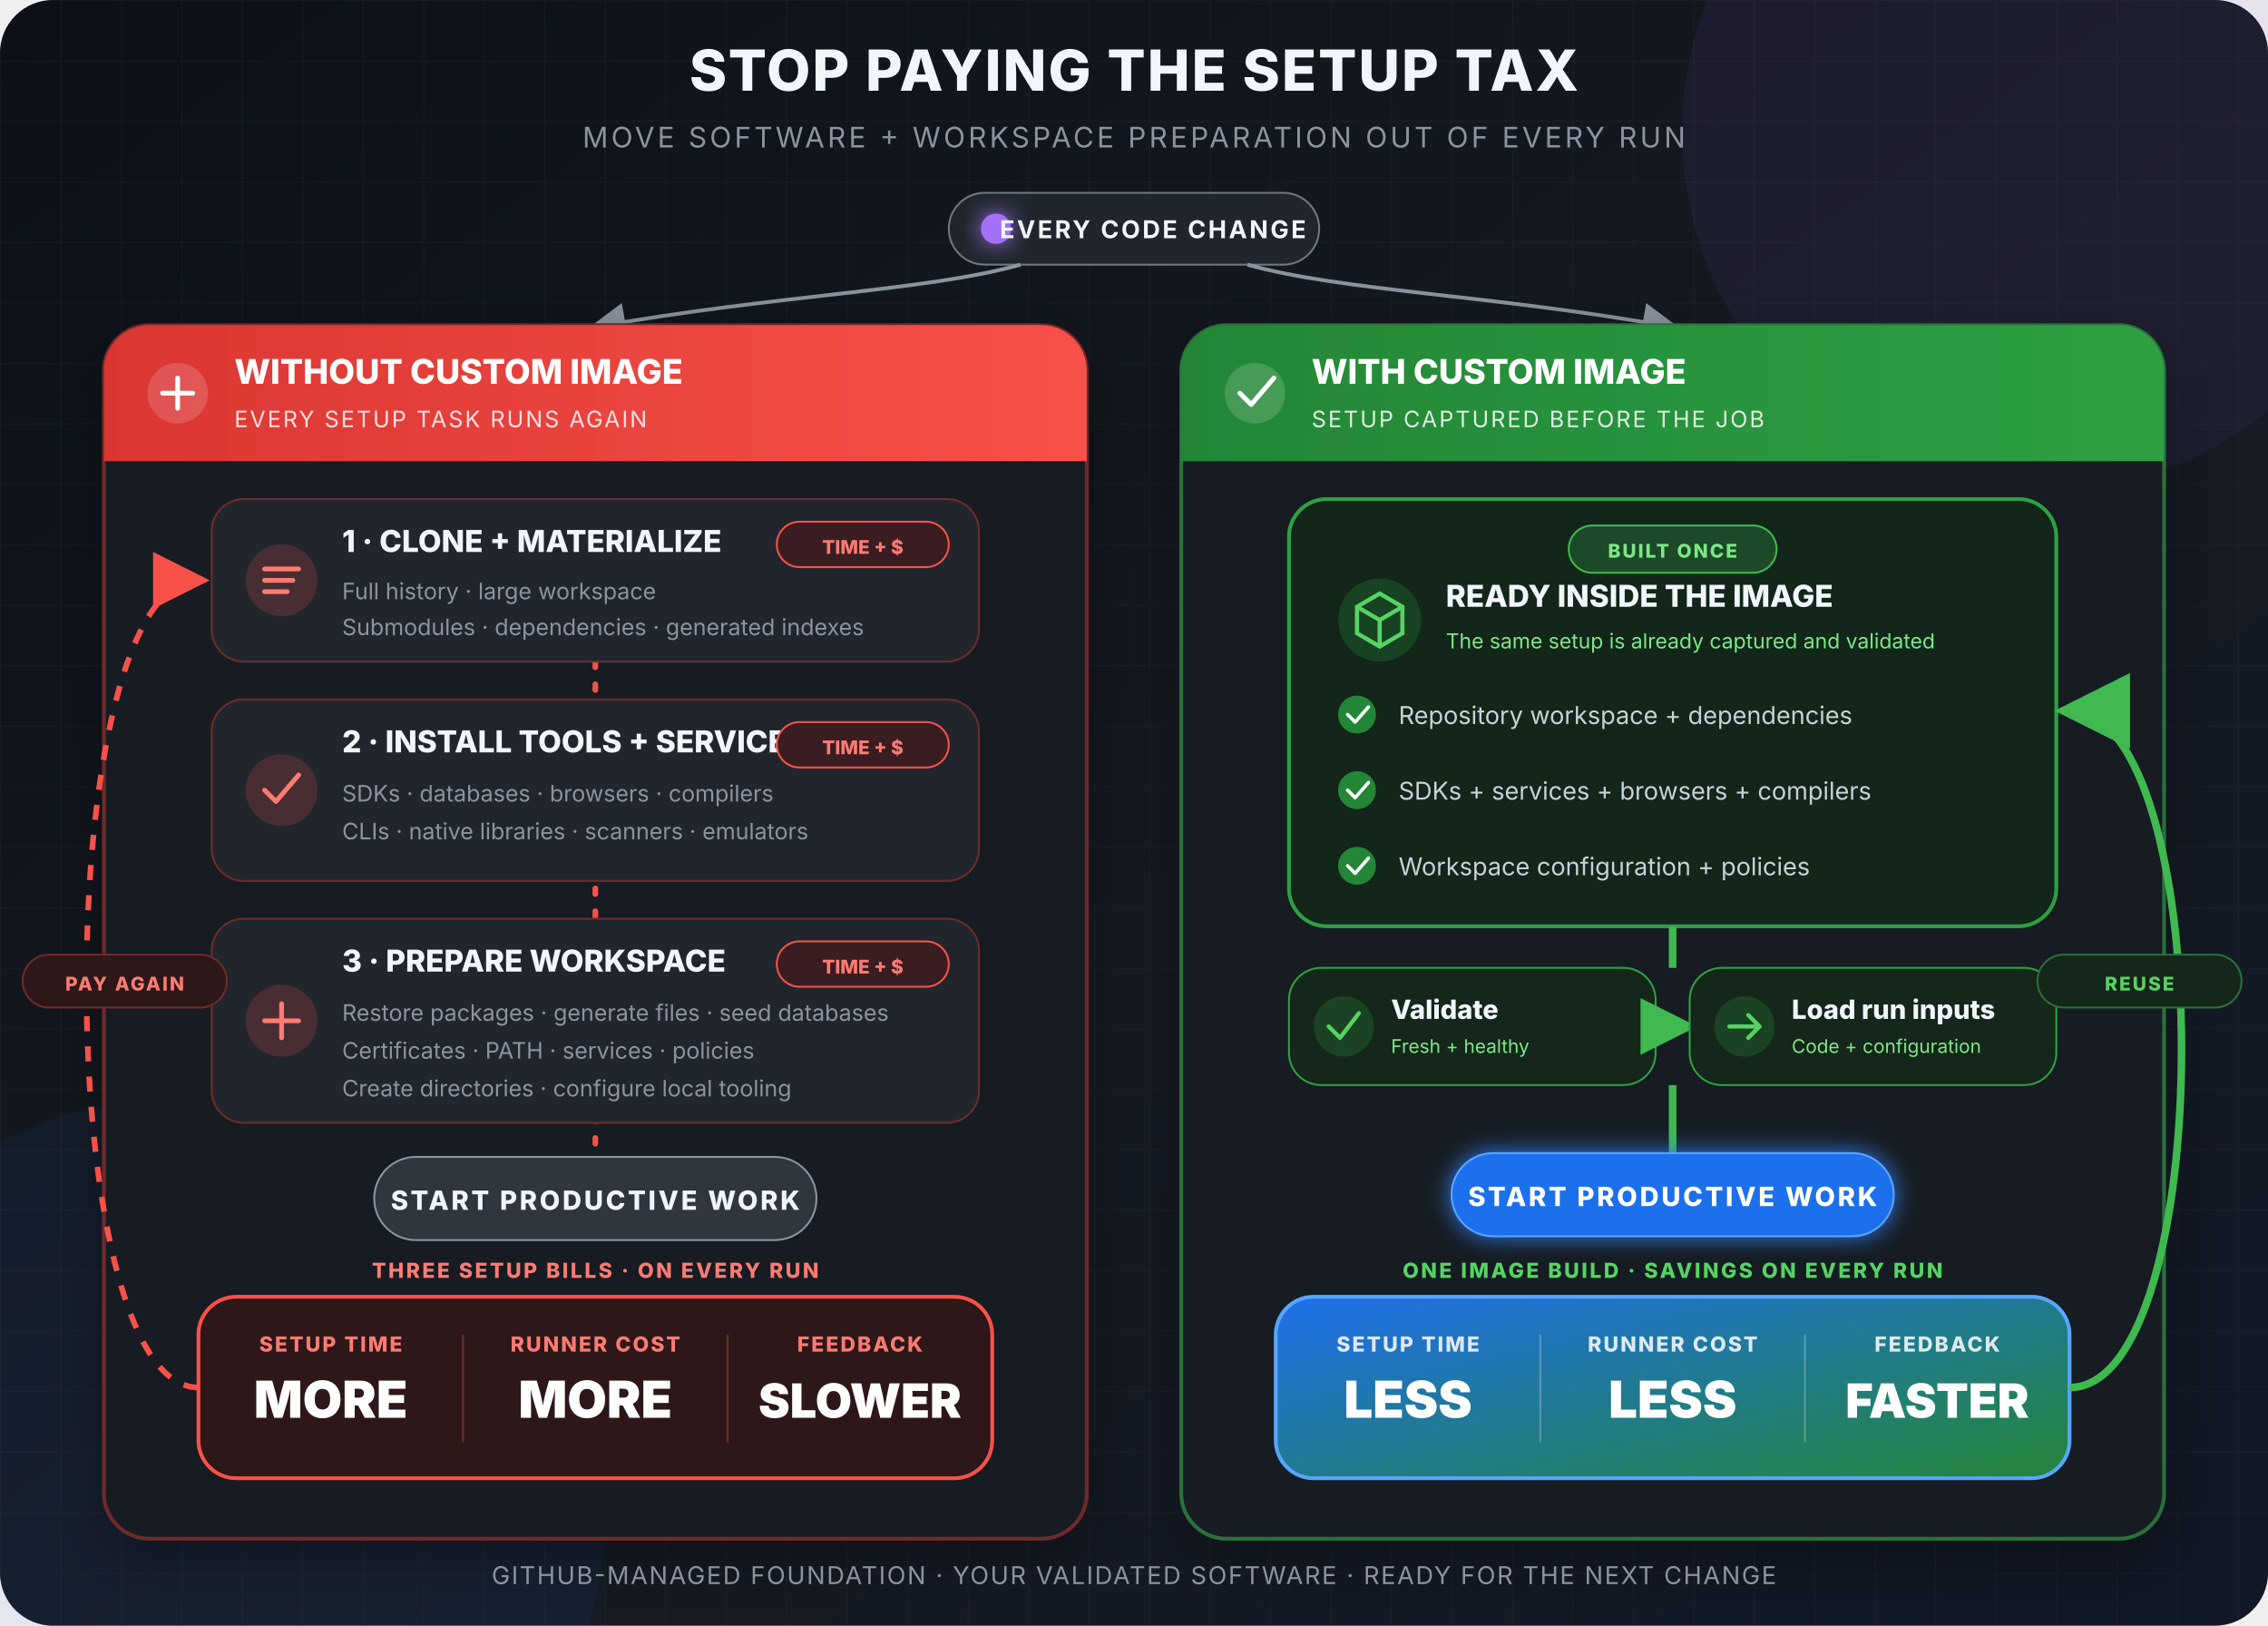
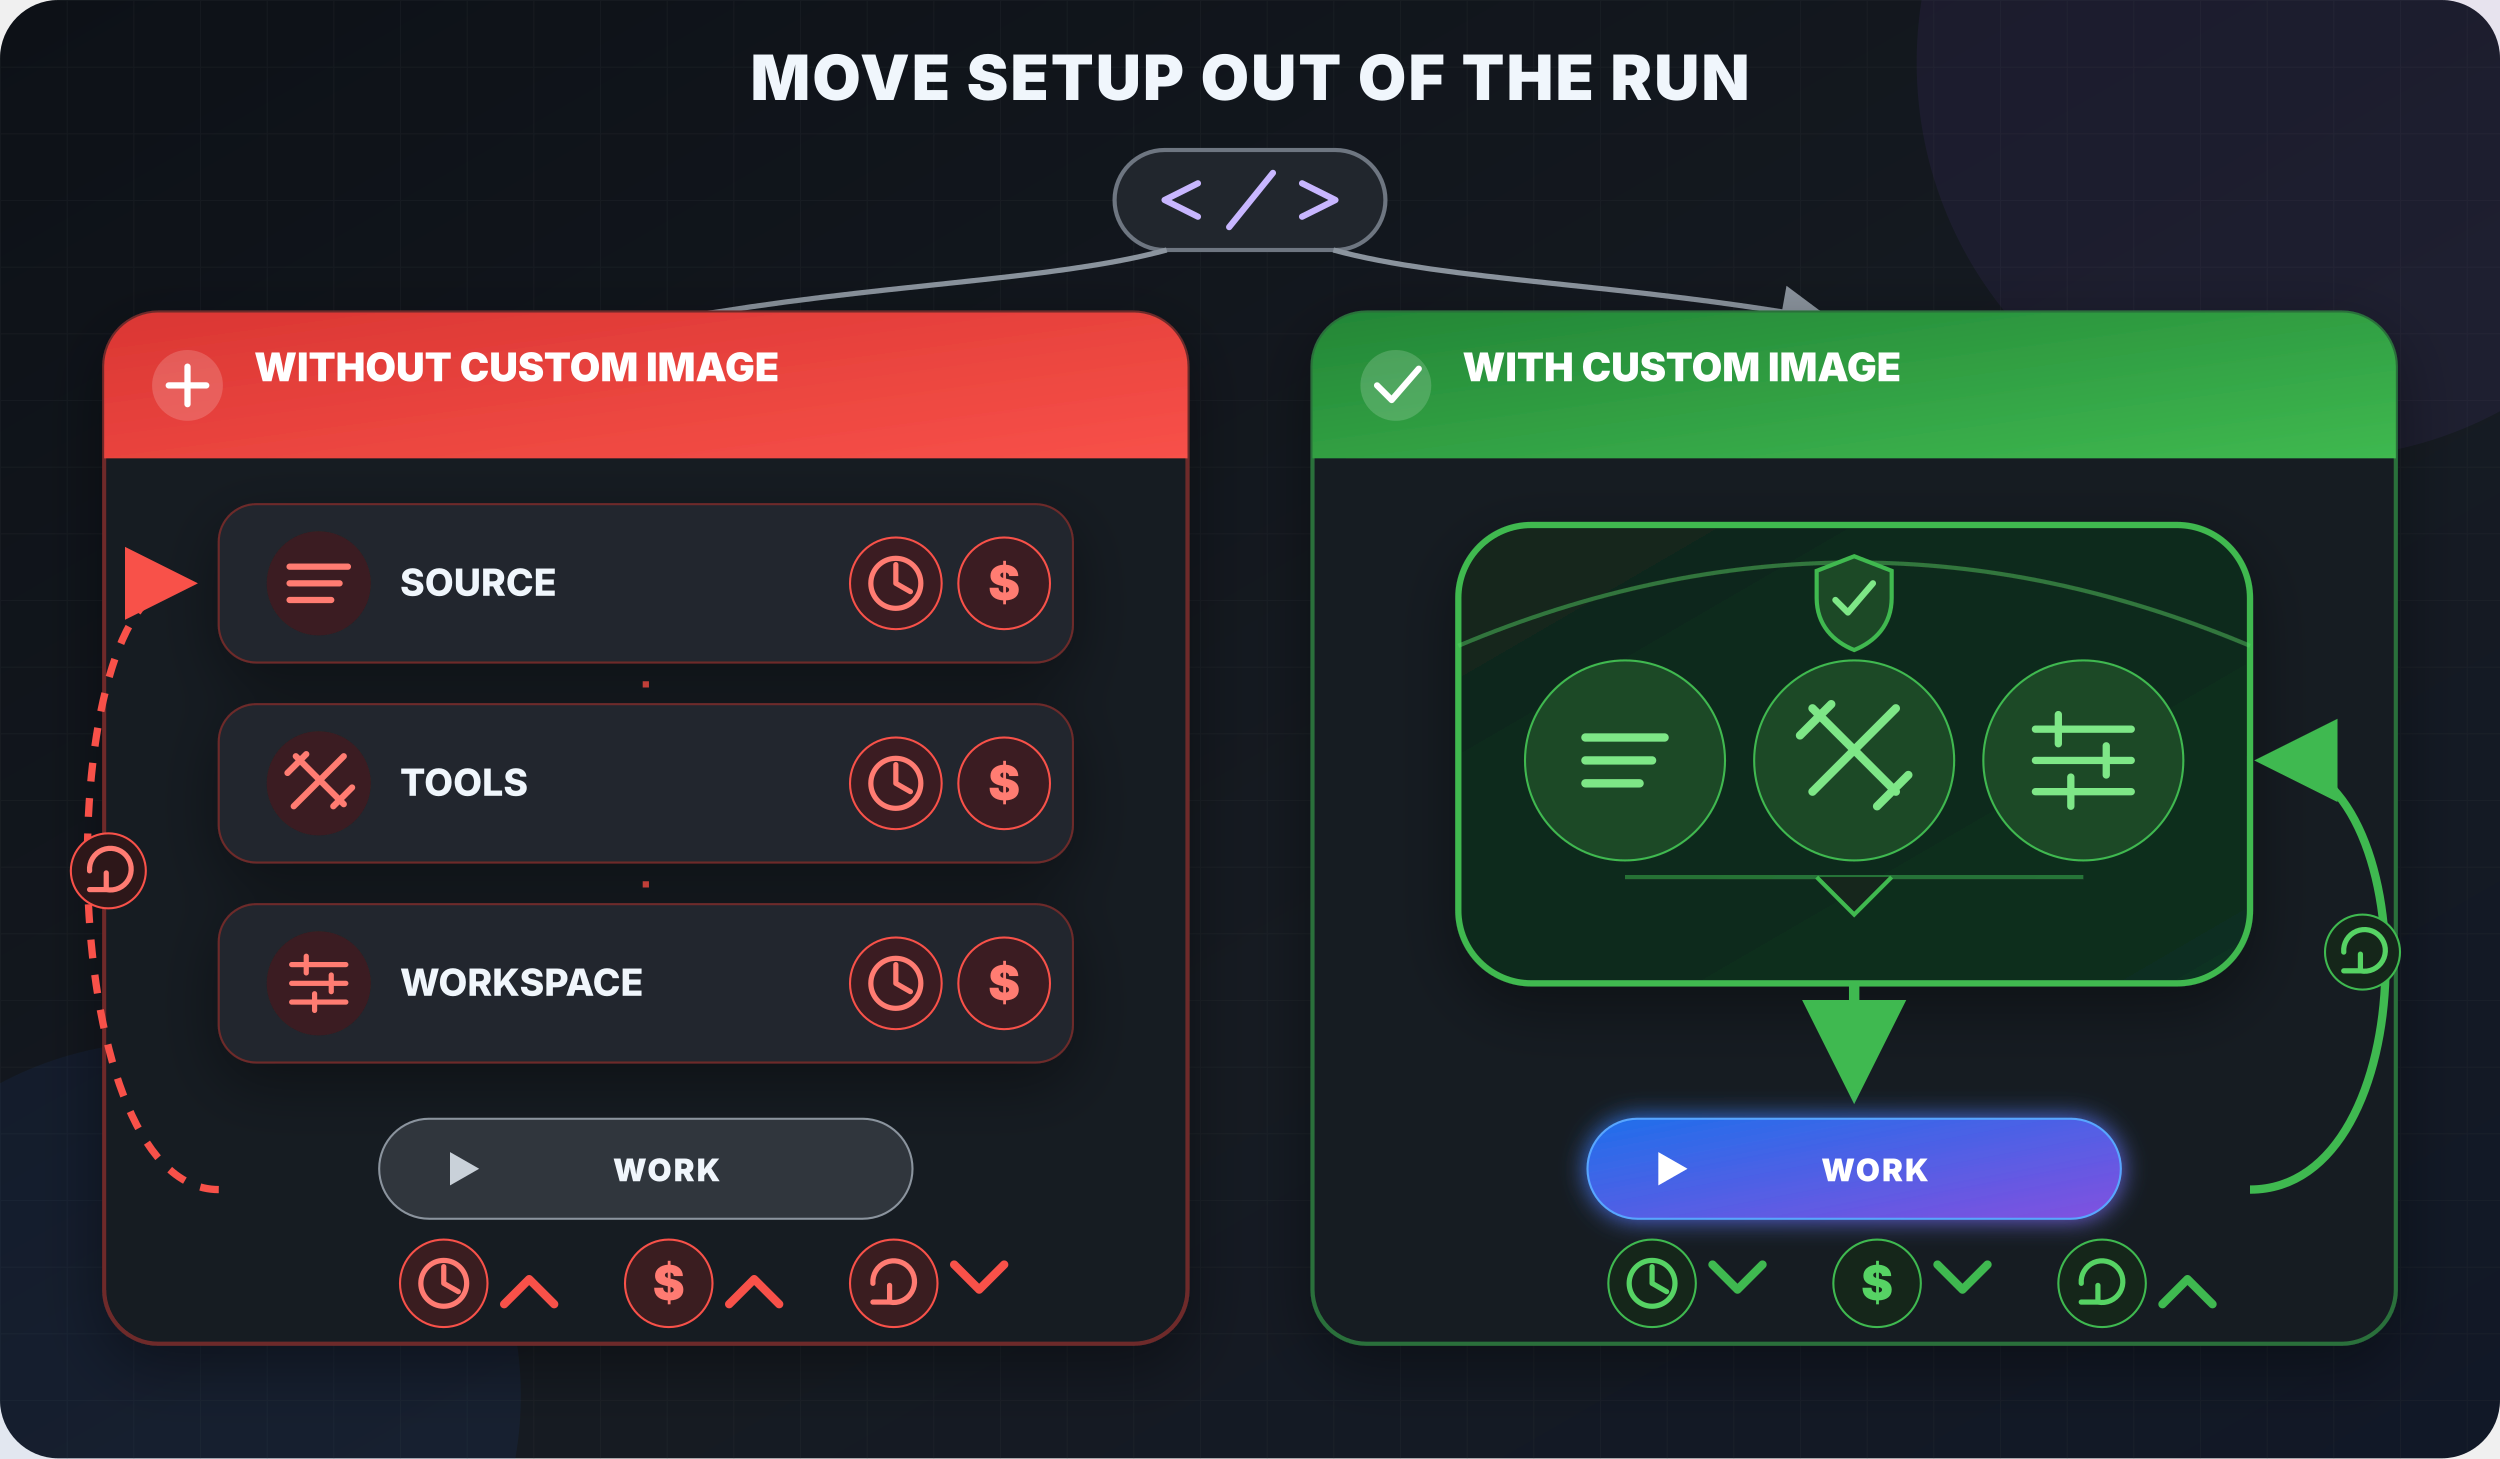
- <svg xmlns="http://www.w3.org/2000/svg" width="1200" height="860" viewBox="0 0 1200 860" role="img" aria-labelledby="title desc">
+ <svg xmlns="http://www.w3.org/2000/svg" width="1200" height="700" viewBox="0 0 1200 700" role="img" aria-labelledby="title desc">
  <defs>
-     <linearGradient id="background" x1="0" y1="0" x2="1" y2="1">
+     <linearGradient id="bg" x1="0" y1="0" x2="1" y2="1">
      <stop offset="0" stop-color="#0d1117" />
-       <stop offset="0.55" stop-color="#161b22" />
+       <stop offset="0.6" stop-color="#161b22" />
      <stop offset="1" stop-color="#111827" />
    </linearGradient>
-     <linearGradient id="coldHeader" x1="0" y1="0" x2="1" y2="0">
+     <linearGradient id="cold" x1="0" y1="0" x2="1" y2="1">
      <stop offset="0" stop-color="#da3633" />
      <stop offset="1" stop-color="#f85149" />
    </linearGradient>
-     <linearGradient id="warmHeader" x1="0" y1="0" x2="1" y2="0">
+     <linearGradient id="warm" x1="0" y1="0" x2="1" y2="1">
      <stop offset="0" stop-color="#238636" />
-       <stop offset="1" stop-color="#2ea043" />
+       <stop offset="1" stop-color="#3fb950" />
    </linearGradient>
-     <linearGradient id="warmOutcome" x1="0" y1="0" x2="1" y2="1">
+     <linearGradient id="work" x1="0" y1="0" x2="1" y2="1">
      <stop offset="0" stop-color="#1f6feb" />
-       <stop offset="1" stop-color="#238636" />
+       <stop offset="1" stop-color="#8250df" />
    </linearGradient>
-     <filter id="shadow" x="-20%" y="-20%" width="140%" height="140%">
-       <feDropShadow dx="0" dy="10" stdDeviation="16" flood-color="#000000" flood-opacity="0.34" />
+     <linearGradient id="capsule" x1="0" y1="0" x2="1" y2="1">
+       <stop offset="0" stop-color="#12261a" />
+       <stop offset="1" stop-color="#0f3020" />
+     </linearGradient>
+     <filter id="shadow" x="-25%" y="-25%" width="150%" height="160%">
+       <feDropShadow dx="0" dy="10" stdDeviation="15" flood-color="#000000" flood-opacity="0.38" />
    </filter>
-     <filter id="glow" x="-50%" y="-50%" width="200%" height="200%">
+     <filter id="glow" x="-60%" y="-60%" width="220%" height="220%">
      <feGaussianBlur stdDeviation="6" result="blur" />
      <feMerge>
        <feMergeNode in="blur" />
        <feMergeNode in="SourceGraphic" />
      </feMerge>
    </filter>
    <pattern id="grid" width="32" height="32" patternUnits="userSpaceOnUse">
-       <path d="M32 0H0V32" fill="none" stroke="#30363d" stroke-width="1" opacity="0.22" />
+       <path d="M32 0H0V32" fill="none" stroke="#30363d" stroke-width="1" opacity="0.2" />
    </pattern>
-     <marker id="coldArrow" markerWidth="10" markerHeight="10" refX="8" refY="5" orient="auto">
+     <marker id="grayArrow" markerWidth="10" markerHeight="10" refX="8" refY="5" orient="auto">
+       <path d="M0 0L10 5L0 10Z" fill="#8b949e" />
+     </marker>
+     <marker id="redArrow" markerWidth="10" markerHeight="10" refX="8" refY="5" orient="auto">
      <path d="M0 0L10 5L0 10Z" fill="#f85149" />
    </marker>
-     <marker id="warmArrow" markerWidth="10" markerHeight="10" refX="8" refY="5" orient="auto">
+     <marker id="greenArrow" markerWidth="10" markerHeight="10" refX="8" refY="5" orient="auto">
      <path d="M0 0L10 5L0 10Z" fill="#3fb950" />
    </marker>
-     <marker id="neutralArrow" markerWidth="10" markerHeight="10" refX="8" refY="5" orient="auto">
-       <path d="M0 0L10 5L0 10Z" fill="#8b949e" />
-     </marker>
  </defs>
-   <rect width="1200" height="860" rx="28" fill="url(#background)" />
-   <rect width="1200" height="860" rx="28" fill="url(#grid)" />
-   <circle cx="1080" cy="70" r="190" fill="#8250df" opacity="0.08" />
-   <circle cx="100" cy="800" r="220" fill="#1f6feb" opacity="0.07" />
-   <text x="600" y="48" fill="#f0f6fc" font-family="Inter,Segoe UI,Arial,sans-serif" font-size="30" font-weight="800" text-anchor="middle" letter-spacing="1">STOP PAYING THE SETUP TAX</text>
-   <text x="600" y="78" fill="#8b949e" font-family="Inter,Segoe UI,Arial,sans-serif" font-size="15" text-anchor="middle" letter-spacing="1.6">MOVE SOFTWARE + WORKSPACE PREPARATION OUT OF EVERY RUN</text>
-   <rect x="502" y="102" width="196" height="38" rx="19" fill="#21262d" stroke="#6e7681" />
-   <circle cx="527" cy="121" r="8" fill="#a371f7" filter="url(#glow)" />
-   <text x="610" y="126" fill="#f0f6fc" font-family="Inter,Segoe UI,Arial,sans-serif" font-size="13" font-weight="700" text-anchor="middle" letter-spacing="1.2">EVERY CODE CHANGE</text>
-   <path d="M540 140C490 154 410 156 315 173" fill="none" stroke="#8b949e" stroke-width="2" marker-end="url(#neutralArrow)" />
-   <path d="M660 140C710 154 790 156 885 173" fill="none" stroke="#8b949e" stroke-width="2" marker-end="url(#neutralArrow)" />
+   <rect width="1200" height="700" rx="28" fill="url(#bg)" />
+   <rect width="1200" height="700" rx="28" fill="url(#grid)" />
+   <circle cx="1110" cy="30" r="190" fill="#8250df" opacity="0.08" />
+   <circle cx="80" cy="670" r="170" fill="#1f6feb" opacity="0.07" />
+   <text x="600" y="48" fill="#f0f6fc" font-family="Inter,Segoe UI,Arial,sans-serif" font-size="30" font-weight="900" text-anchor="middle" letter-spacing="1">MOVE SETUP OUT OF THE RUN</text>
+   <rect x="535" y="72" width="130" height="48" rx="24" fill="#21262d" stroke="#6e7681" stroke-width="2" />
+   <path d="M575 88L559 96L575 104M625 88L641 96L625 104M611 83L590 109" fill="none" stroke="#c8b6ff" stroke-width="3" stroke-linecap="round" stroke-linejoin="round" />
+   <path d="M560 120C505 135 420 136 325 153M640 120C695 135 780 136 875 153" fill="none" stroke="#8b949e" stroke-width="2.5" marker-end="url(#grayArrow)" />
  <g filter="url(#shadow)">
-     <rect x="55" y="172" width="520" height="642" rx="24" fill="#161b22" stroke="#6e2c2b" stroke-width="2" />
-     <path d="M79 172H551A24 24 0 0 1 575 196V244H55V196A24 24 0 0 1 79 172Z" fill="url(#coldHeader)" />
-     <circle cx="94" cy="208" r="16" fill="#ffffff" opacity="0.16" />
-     <path d="M86 208H102M94 200V216" stroke="#ffffff" stroke-width="2.5" stroke-linecap="round" />
-     <text x="124" y="203" fill="#ffffff" font-family="Inter,Segoe UI,Arial,sans-serif" font-size="18" font-weight="800">WITHOUT CUSTOM IMAGE</text>
-     <text x="124" y="226" fill="#ffffff" opacity="0.84" font-family="Inter,Segoe UI,Arial,sans-serif" font-size="12" letter-spacing="1">EVERY SETUP TASK RUNS AGAIN</text>
+     <rect x="50" y="150" width="520" height="495" rx="26" fill="#161b22" stroke="#6e2c2b" stroke-width="2" />
+     <path d="M76 150H544A26 26 0 0 1 570 176V220H50V176A26 26 0 0 1 76 150Z" fill="url(#cold)" />
+     <circle cx="90" cy="185" r="17" fill="#ffffff" opacity="0.17" />
+     <path d="M81 185H99M90 176V194" stroke="#ffffff" stroke-width="3" stroke-linecap="round" />
+     <text x="122" y="183" fill="#ffffff" font-family="Inter,Segoe UI,Arial,sans-serif" font-size="19" font-weight="900">WITHOUT CUSTOM IMAGE</text>
  </g>
-   <path d="M315 290V608" fill="none" stroke="#f85149" stroke-width="3" stroke-dasharray="3 9" stroke-linecap="round" />
+   <path d="M310 267V480" fill="none" stroke="#f85149" stroke-width="3" stroke-dasharray="3 9" />
+   <g filter="url(#shadow)" font-family="Inter,Segoe UI,Arial,sans-serif">
+     <rect x="105" y="242" width="410" height="76" rx="18" fill="#21262d" stroke="#6e2c2b" />
+     <circle cx="153" cy="280" r="25" fill="#3a1d20" />
+     <path d="M139 272H167M139 280H163M139 288H159" stroke="#ff7b72" stroke-width="3" stroke-linecap="round" />
+     <text x="192" y="286" fill="#f0f6fc" font-size="18" font-weight="800">SOURCE</text>
+     <circle cx="430" cy="280" r="22" fill="#3a1d20" stroke="#f85149" />
+     <circle cx="430" cy="280" r="12" fill="none" stroke="#ff7b72" stroke-width="2.5" />
+     <path d="M430 280V271M430 280L437 284" stroke="#ff7b72" stroke-width="2.5" stroke-linecap="round" />
+     <circle cx="482" cy="280" r="22" fill="#3a1d20" stroke="#f85149" />
+     <text x="482" y="288" fill="#ff7b72" font-size="23" font-weight="900" text-anchor="middle">$</text>
+     <rect x="105" y="338" width="410" height="76" rx="18" fill="#21262d" stroke="#6e2c2b" />
+     <circle cx="153" cy="376" r="25" fill="#3a1d20" />
+     <path d="M141 387L165 363M142 363L165 386M138 371L147 362M160 387L169 378" fill="none" stroke="#ff7b72" stroke-width="3" stroke-linecap="round" />
+     <text x="192" y="382" fill="#f0f6fc" font-size="18" font-weight="800">TOOLS</text>
+     <circle cx="430" cy="376" r="22" fill="#3a1d20" stroke="#f85149" />
+     <circle cx="430" cy="376" r="12" fill="none" stroke="#ff7b72" stroke-width="2.5" />
+     <path d="M430 376V367M430 376L437 380" stroke="#ff7b72" stroke-width="2.5" stroke-linecap="round" />
+     <circle cx="482" cy="376" r="22" fill="#3a1d20" stroke="#f85149" />
+     <text x="482" y="384" fill="#ff7b72" font-size="23" font-weight="900" text-anchor="middle">$</text>
+     <rect x="105" y="434" width="410" height="76" rx="18" fill="#21262d" stroke="#6e2c2b" />
+     <circle cx="153" cy="472" r="25" fill="#3a1d20" />
+     <path d="M140 463H166M140 472H166M140 481H166M147 459V467M159 468V476M151 477V485" fill="none" stroke="#ff7b72" stroke-width="2.5" stroke-linecap="round" />
+     <text x="192" y="478" fill="#f0f6fc" font-size="18" font-weight="800">WORKSPACE</text>
+     <circle cx="430" cy="472" r="22" fill="#3a1d20" stroke="#f85149" />
+     <circle cx="430" cy="472" r="12" fill="none" stroke="#ff7b72" stroke-width="2.5" />
+     <path d="M430 472V463M430 472L437 476" stroke="#ff7b72" stroke-width="2.5" stroke-linecap="round" />
+     <circle cx="482" cy="472" r="22" fill="#3a1d20" stroke="#f85149" />
+     <text x="482" y="480" fill="#ff7b72" font-size="23" font-weight="900" text-anchor="middle">$</text>
+   </g>
+   <path d="M105 571C24 571 24 280 88 280" fill="none" stroke="#f85149" stroke-width="3.5" stroke-dasharray="9 8" marker-end="url(#redArrow)" />
+   <circle cx="52" cy="418" r="18" fill="#2d1719" stroke="#f85149" />
+   <path d="M43 418A10 10 0 1 1 51 427M51 427V419M51 427H43" fill="none" stroke="#ff7b72" stroke-width="2.5" stroke-linecap="round" stroke-linejoin="round" />
+   <rect x="182" y="537" width="256" height="48" rx="24" fill="#30363d" stroke="#8b949e" />
+   <path d="M216 553L230 561L216 569Z" fill="#c9d1d9" />
+   <text x="320" y="567" fill="#f0f6fc" font-family="Inter,Segoe UI,Arial,sans-serif" font-size="15" font-weight="900" text-anchor="middle" letter-spacing="1">WORK</text>
  <g font-family="Inter,Segoe UI,Arial,sans-serif">
-     <rect x="112" y="264" width="406" height="86" rx="17" fill="#21262d" stroke="#6e2c2b" />
-     <circle cx="149" cy="307" r="19" fill="#f85149" opacity="0.18" />
-     <path d="M140 301H158M140 307H155M140 313H152" stroke="#ff7b72" stroke-width="2.5" stroke-linecap="round" />
-     <text x="181" y="292" fill="#f0f6fc" font-size="16" font-weight="800">1 · CLONE + MATERIALIZE</text>
-     <text x="181" y="317" fill="#8b949e" font-size="12">Full history · large workspace</text>
-     <text x="181" y="336" fill="#8b949e" font-size="12">Submodules · dependencies · generated indexes</text>
-     <rect x="411" y="276" width="91" height="24" rx="12" fill="#3a1d20" stroke="#f85149" />
-     <text x="456.5" y="293" fill="#ff7b72" font-size="10" font-weight="800" text-anchor="middle">TIME + $</text>
-     <rect x="112" y="370" width="406" height="96" rx="17" fill="#21262d" stroke="#6e2c2b" />
-     <circle cx="149" cy="418" r="19" fill="#f85149" opacity="0.18" />
-     <path d="M140 418L146 424L158 410" fill="none" stroke="#ff7b72" stroke-width="2.5" stroke-linecap="round" stroke-linejoin="round" />
-     <text x="181" y="398" fill="#f0f6fc" font-size="16" font-weight="800">2 · INSTALL TOOLS + SERVICES</text>
-     <text x="181" y="424" fill="#8b949e" font-size="12">SDKs · databases · browsers · compilers</text>
-     <text x="181" y="444" fill="#8b949e" font-size="12">CLIs · native libraries · scanners · emulators</text>
-     <rect x="411" y="382" width="91" height="24" rx="12" fill="#3a1d20" stroke="#f85149" />
-     <text x="456.5" y="399" fill="#ff7b72" font-size="10" font-weight="800" text-anchor="middle">TIME + $</text>
-     <rect x="112" y="486" width="406" height="108" rx="17" fill="#21262d" stroke="#6e2c2b" />
-     <circle cx="149" cy="540" r="19" fill="#f85149" opacity="0.18" />
-     <path d="M140 540H158M149 531V549" stroke="#ff7b72" stroke-width="2.5" stroke-linecap="round" />
-     <text x="181" y="514" fill="#f0f6fc" font-size="16" font-weight="800">3 · PREPARE WORKSPACE</text>
-     <text x="181" y="540" fill="#8b949e" font-size="12">Restore packages · generate files · seed databases</text>
-     <text x="181" y="560" fill="#8b949e" font-size="12">Certificates · PATH · services · policies</text>
-     <text x="181" y="580" fill="#8b949e" font-size="12">Create directories · configure local tooling</text>
-     <rect x="411" y="498" width="91" height="24" rx="12" fill="#3a1d20" stroke="#f85149" />
-     <text x="456.5" y="515" fill="#ff7b72" font-size="10" font-weight="800" text-anchor="middle">TIME + $</text>
-     <rect x="198" y="612" width="234" height="44" rx="22" fill="#30363d" stroke="#8b949e" />
-     <text x="315" y="640" fill="#f0f6fc" font-size="14" font-weight="800" text-anchor="middle" letter-spacing="1.3">START PRODUCTIVE WORK</text>
+     <circle cx="213" cy="616" r="21" fill="#3a1d20" stroke="#f85149" />
+     <circle cx="213" cy="616" r="11" fill="none" stroke="#ff7b72" stroke-width="2.5" />
+     <path d="M213 616V608M213 616L220 620" stroke="#ff7b72" stroke-width="2.5" stroke-linecap="round" />
+     <path d="M242 626L254 614L266 626" fill="none" stroke="#f85149" stroke-width="4" stroke-linecap="round" stroke-linejoin="round" />
+     <circle cx="321" cy="616" r="21" fill="#3a1d20" stroke="#f85149" />
+     <text x="321" y="624" fill="#ff7b72" font-size="23" font-weight="900" text-anchor="middle">$</text>
+     <path d="M350 626L362 614L374 626" fill="none" stroke="#f85149" stroke-width="4" stroke-linecap="round" stroke-linejoin="round" />
+     <circle cx="429" cy="616" r="21" fill="#3a1d20" stroke="#f85149" />
+     <path d="M419 616A10 10 0 1 1 427 625M427 625V617M427 625H419" fill="none" stroke="#ff7b72" stroke-width="2.5" stroke-linecap="round" stroke-linejoin="round" />
+     <path d="M458 607L470 619L482 607" fill="none" stroke="#f85149" stroke-width="4" stroke-linecap="round" stroke-linejoin="round" />
  </g>
-   <text x="315" y="676" fill="#ff7b72" font-family="Inter,Segoe UI,Arial,sans-serif" font-size="11" font-weight="800" text-anchor="middle" letter-spacing="1.2">THREE SETUP BILLS · ON EVERY RUN</text>
-   <rect x="105" y="686" width="420" height="96" rx="20" fill="#2d1719" stroke="#f85149" stroke-width="2" />
-   <text x="175" y="715" fill="#ff7b72" font-family="Inter,Segoe UI,Arial,sans-serif" font-size="11" font-weight="800" text-anchor="middle" letter-spacing="1">SETUP TIME</text>
-   <text x="175" y="750" fill="#ffffff" font-family="Inter,Segoe UI,Arial,sans-serif" font-size="27" font-weight="900" text-anchor="middle">MORE</text>
-   <path d="M245 706V763M385 706V763" stroke="#6e2c2b" />
-   <text x="315" y="715" fill="#ff7b72" font-family="Inter,Segoe UI,Arial,sans-serif" font-size="11" font-weight="800" text-anchor="middle" letter-spacing="1">RUNNER COST</text>
-   <text x="315" y="750" fill="#ffffff" font-family="Inter,Segoe UI,Arial,sans-serif" font-size="27" font-weight="900" text-anchor="middle">MORE</text>
-   <text x="455" y="715" fill="#ff7b72" font-family="Inter,Segoe UI,Arial,sans-serif" font-size="11" font-weight="800" text-anchor="middle" letter-spacing="1">FEEDBACK</text>
-   <text x="455" y="750" fill="#ffffff" font-family="Inter,Segoe UI,Arial,sans-serif" font-size="25" font-weight="900" text-anchor="middle">SLOWER</text>
-   <path d="M105 734C26 734 26 307 105 307" fill="none" stroke="#f85149" stroke-width="3" stroke-dasharray="8 8" marker-end="url(#coldArrow)" />
-   <rect x="12" y="505" width="108" height="28" rx="14" fill="#2d1719" stroke="#6e2c2b" />
-   <text x="66" y="524" fill="#ff7b72" font-family="Inter,Segoe UI,Arial,sans-serif" font-size="10" font-weight="800" text-anchor="middle" letter-spacing="1">PAY AGAIN</text>
  <g filter="url(#shadow)">
-     <rect x="625" y="172" width="520" height="642" rx="24" fill="#161b22" stroke="#2b6f3b" stroke-width="2" />
-     <path d="M649 172H1121A24 24 0 0 1 1145 196V244H625V196A24 24 0 0 1 649 172Z" fill="url(#warmHeader)" />
-     <circle cx="664" cy="208" r="16" fill="#ffffff" opacity="0.16" />
-     <path d="M656 208L662 214L674 200" fill="none" stroke="#ffffff" stroke-width="2.5" stroke-linecap="round" stroke-linejoin="round" />
-     <text x="694" y="203" fill="#ffffff" font-family="Inter,Segoe UI,Arial,sans-serif" font-size="18" font-weight="800">WITH CUSTOM IMAGE</text>
-     <text x="694" y="226" fill="#ffffff" opacity="0.84" font-family="Inter,Segoe UI,Arial,sans-serif" font-size="12" letter-spacing="1">SETUP CAPTURED BEFORE THE JOB</text>
+     <rect x="630" y="150" width="520" height="495" rx="26" fill="#161b22" stroke="#2b6f3b" stroke-width="2" />
+     <path d="M656 150H1124A26 26 0 0 1 1150 176V220H630V176A26 26 0 0 1 656 150Z" fill="url(#warm)" />
+     <circle cx="670" cy="185" r="17" fill="#ffffff" opacity="0.17" />
+     <path d="M661 185L668 192L681 177" fill="none" stroke="#ffffff" stroke-width="3" stroke-linecap="round" stroke-linejoin="round" />
+     <text x="702" y="183" fill="#ffffff" font-family="Inter,Segoe UI,Arial,sans-serif" font-size="19" font-weight="900">WITH CUSTOM IMAGE</text>
  </g>
+   <g filter="url(#shadow)">
+     <rect x="700" y="252" width="380" height="220" rx="35" fill="url(#capsule)" stroke="#3fb950" stroke-width="3" />
+     <path d="M700 310Q890 230 1080 310" fill="none" stroke="#56d364" stroke-width="2" opacity="0.45" />
+     <path d="M890 267L908 274V287C908 300 900 308 890 312C880 308 872 300 872 287V274Z" fill="#1c4928" stroke="#3fb950" stroke-width="2" />
+     <path d="M881 288L887 294L899 280" fill="none" stroke="#7ee787" stroke-width="3" stroke-linecap="round" stroke-linejoin="round" />
+     <circle cx="780" cy="365" r="48" fill="#1c4928" stroke="#3fb950" />
+     <path d="M761 354H799M761 365H793M761 376H787" stroke="#7ee787" stroke-width="4" stroke-linecap="round" />
+     <circle cx="890" cy="365" r="48" fill="#1c4928" stroke="#3fb950" />
+     <path d="M870 380L910 340M870 340L910 380M864 353L879 338M901 387L916 372" fill="none" stroke="#7ee787" stroke-width="4" stroke-linecap="round" />
+     <circle cx="1000" cy="365" r="48" fill="#1c4928" stroke="#3fb950" />
+     <path d="M977 350H1023M977 365H1023M977 380H1023M988 343V357M1011 358V372M994 373V387" fill="none" stroke="#7ee787" stroke-width="3.5" stroke-linecap="round" />
+     <path d="M780 421H1000" stroke="#3fb950" stroke-width="2" opacity="0.5" />
+     <path d="M872 421L890 439L908 421" fill="#12261a" stroke="#3fb950" stroke-width="2" />
+   </g>
+   <path d="M890 472V520" stroke="#3fb950" stroke-width="5" marker-end="url(#greenArrow)" />
+   <rect x="762" y="537" width="256" height="48" rx="24" fill="url(#work)" stroke="#58a6ff" filter="url(#glow)" />
+   <path d="M796 553L810 561L796 569Z" fill="#ffffff" />
+   <text x="900" y="567" fill="#ffffff" font-family="Inter,Segoe UI,Arial,sans-serif" font-size="15" font-weight="900" text-anchor="middle" letter-spacing="1">WORK</text>
+   <path d="M1080 571C1165 571 1165 365 1090 365" fill="none" stroke="#3fb950" stroke-width="4" marker-end="url(#greenArrow)" />
+   <circle cx="1134" cy="457" r="18" fill="#15261a" stroke="#3fb950" />
+   <path d="M1125 457A10 10 0 1 1 1133 466M1133 466V458M1133 466H1125" fill="none" stroke="#56d364" stroke-width="2.5" stroke-linecap="round" stroke-linejoin="round" />
  <g font-family="Inter,Segoe UI,Arial,sans-serif">
-     <rect x="682" y="264" width="406" height="226" rx="20" fill="#12261a" stroke="#2ea043" stroke-width="2" />
-     <rect x="830" y="278" width="110" height="25" rx="12.5" fill="#1c4928" stroke="#3fb950" />
-     <text x="885" y="295" fill="#7ee787" font-size="10" font-weight="800" text-anchor="middle" letter-spacing="1">BUILT ONCE</text>
-     <circle cx="730" cy="328" r="22" fill="#238636" opacity="0.3" />
-     <path d="M718 321L730 314L742 321V335L730 342L718 335Z" fill="none" stroke="#56d364" stroke-width="2.2" />
-     <path d="M718 321L730 328L742 321M730 328V342" fill="none" stroke="#56d364" stroke-width="2.2" />
-     <text x="765" y="321" fill="#f0f6fc" font-size="16" font-weight="800">READY INSIDE THE IMAGE</text>
-     <text x="765" y="343" fill="#7ee787" font-size="11">The same setup is already captured and validated</text>
-     <circle cx="718" cy="378" r="10" fill="#238636" />
-     <path d="M713 378L717 382L724 374" fill="none" stroke="#ffffff" stroke-width="1.8" stroke-linecap="round" stroke-linejoin="round" />
-     <text x="740" y="383" fill="#c9d1d9" font-size="13">Repository workspace + dependencies</text>
-     <circle cx="718" cy="418" r="10" fill="#238636" />
-     <path d="M713 418L717 422L724 414" fill="none" stroke="#ffffff" stroke-width="1.8" stroke-linecap="round" stroke-linejoin="round" />
-     <text x="740" y="423" fill="#c9d1d9" font-size="13">SDKs + services + browsers + compilers</text>
-     <circle cx="718" cy="458" r="10" fill="#238636" />
-     <path d="M713 458L717 462L724 454" fill="none" stroke="#ffffff" stroke-width="1.8" stroke-linecap="round" stroke-linejoin="round" />
-     <text x="740" y="463" fill="#c9d1d9" font-size="13">Workspace configuration + policies</text>
-     <path d="M885 490V512" stroke="#3fb950" stroke-width="4" />
-     <rect x="682" y="512" width="194" height="62" rx="17" fill="#15261a" stroke="#2ea043" />
-     <circle cx="711" cy="543" r="16" fill="#238636" opacity="0.3" />
-     <path d="M703 543L709 549L719 536" fill="none" stroke="#56d364" stroke-width="2.2" stroke-linecap="round" stroke-linejoin="round" />
-     <text x="736" y="539" fill="#f0f6fc" font-size="14" font-weight="800">Validate</text>
-     <text x="736" y="557" fill="#7ee787" font-size="10">Fresh + healthy</text>
-     <path d="M876 543H892" stroke="#3fb950" stroke-width="3" marker-end="url(#warmArrow)" />
-     <rect x="894" y="512" width="194" height="62" rx="17" fill="#15261a" stroke="#2ea043" />
-     <circle cx="923" cy="543" r="16" fill="#238636" opacity="0.3" />
-     <path d="M915 543H929M925 537L931 543L925 549" fill="none" stroke="#56d364" stroke-width="2.2" stroke-linecap="round" stroke-linejoin="round" />
-     <text x="948" y="539" fill="#f0f6fc" font-size="14" font-weight="800">Load run inputs</text>
-     <text x="948" y="557" fill="#7ee787" font-size="10">Code + configuration</text>
-     <path d="M885 574V610" stroke="#3fb950" stroke-width="4" />
-     <rect x="768" y="610" width="234" height="44" rx="22" fill="#1f6feb" stroke="#58a6ff" filter="url(#glow)" />
-     <text x="885" y="638" fill="#ffffff" font-size="14" font-weight="800" text-anchor="middle" letter-spacing="1.3">START PRODUCTIVE WORK</text>
+     <circle cx="793" cy="616" r="21" fill="#15261a" stroke="#3fb950" />
+     <circle cx="793" cy="616" r="11" fill="none" stroke="#56d364" stroke-width="2.5" />
+     <path d="M793 616V608M793 616L800 620" stroke="#56d364" stroke-width="2.5" stroke-linecap="round" />
+     <path d="M822 607L834 619L846 607" fill="none" stroke="#3fb950" stroke-width="4" stroke-linecap="round" stroke-linejoin="round" />
+     <circle cx="901" cy="616" r="21" fill="#15261a" stroke="#3fb950" />
+     <text x="901" y="624" fill="#56d364" font-size="23" font-weight="900" text-anchor="middle">$</text>
+     <path d="M930 607L942 619L954 607" fill="none" stroke="#3fb950" stroke-width="4" stroke-linecap="round" stroke-linejoin="round" />
+     <circle cx="1009" cy="616" r="21" fill="#15261a" stroke="#3fb950" />
+     <path d="M999 616A10 10 0 1 1 1007 625M1007 625V617M1007 625H999" fill="none" stroke="#56d364" stroke-width="2.5" stroke-linecap="round" stroke-linejoin="round" />
+     <path d="M1038 626L1050 614L1062 626" fill="none" stroke="#3fb950" stroke-width="4" stroke-linecap="round" stroke-linejoin="round" />
  </g>
-   <text x="885" y="676" fill="#56d364" font-family="Inter,Segoe UI,Arial,sans-serif" font-size="11" font-weight="800" text-anchor="middle" letter-spacing="1.2">ONE IMAGE BUILD · SAVINGS ON EVERY RUN</text>
-   <rect x="675" y="686" width="420" height="96" rx="20" fill="url(#warmOutcome)" stroke="#58a6ff" stroke-width="2" />
-   <text x="745" y="715" fill="#ffffff" opacity="0.84" font-family="Inter,Segoe UI,Arial,sans-serif" font-size="11" font-weight="800" text-anchor="middle" letter-spacing="1">SETUP TIME</text>
-   <text x="745" y="750" fill="#ffffff" font-family="Inter,Segoe UI,Arial,sans-serif" font-size="27" font-weight="900" text-anchor="middle">LESS</text>
-   <path d="M815 706V763M955 706V763" stroke="#ffffff" opacity="0.24" />
-   <text x="885" y="715" fill="#ffffff" opacity="0.84" font-family="Inter,Segoe UI,Arial,sans-serif" font-size="11" font-weight="800" text-anchor="middle" letter-spacing="1">RUNNER COST</text>
-   <text x="885" y="750" fill="#ffffff" font-family="Inter,Segoe UI,Arial,sans-serif" font-size="27" font-weight="900" text-anchor="middle">LESS</text>
-   <text x="1025" y="715" fill="#ffffff" opacity="0.84" font-family="Inter,Segoe UI,Arial,sans-serif" font-size="11" font-weight="800" text-anchor="middle" letter-spacing="1">FEEDBACK</text>
-   <text x="1025" y="750" fill="#ffffff" font-family="Inter,Segoe UI,Arial,sans-serif" font-size="25" font-weight="900" text-anchor="middle">FASTER</text>
-   <path d="M1095 734C1174 734 1174 376 1095 376" fill="none" stroke="#3fb950" stroke-width="4" marker-end="url(#warmArrow)" />
-   <rect x="1078" y="505" width="108" height="28" rx="14" fill="#15261a" stroke="#2b6f3b" />
-   <text x="1132" y="524" fill="#56d364" font-family="Inter,Segoe UI,Arial,sans-serif" font-size="10" font-weight="800" text-anchor="middle" letter-spacing="1">REUSE</text>
-   <text x="600" y="838" fill="#8b949e" font-family="Inter,Segoe UI,Arial,sans-serif" font-size="13" text-anchor="middle" letter-spacing="0.8">GITHUB-MANAGED FOUNDATION  ·  YOUR VALIDATED SOFTWARE  ·  READY FOR THE NEXT CHANGE</text>
</svg>
